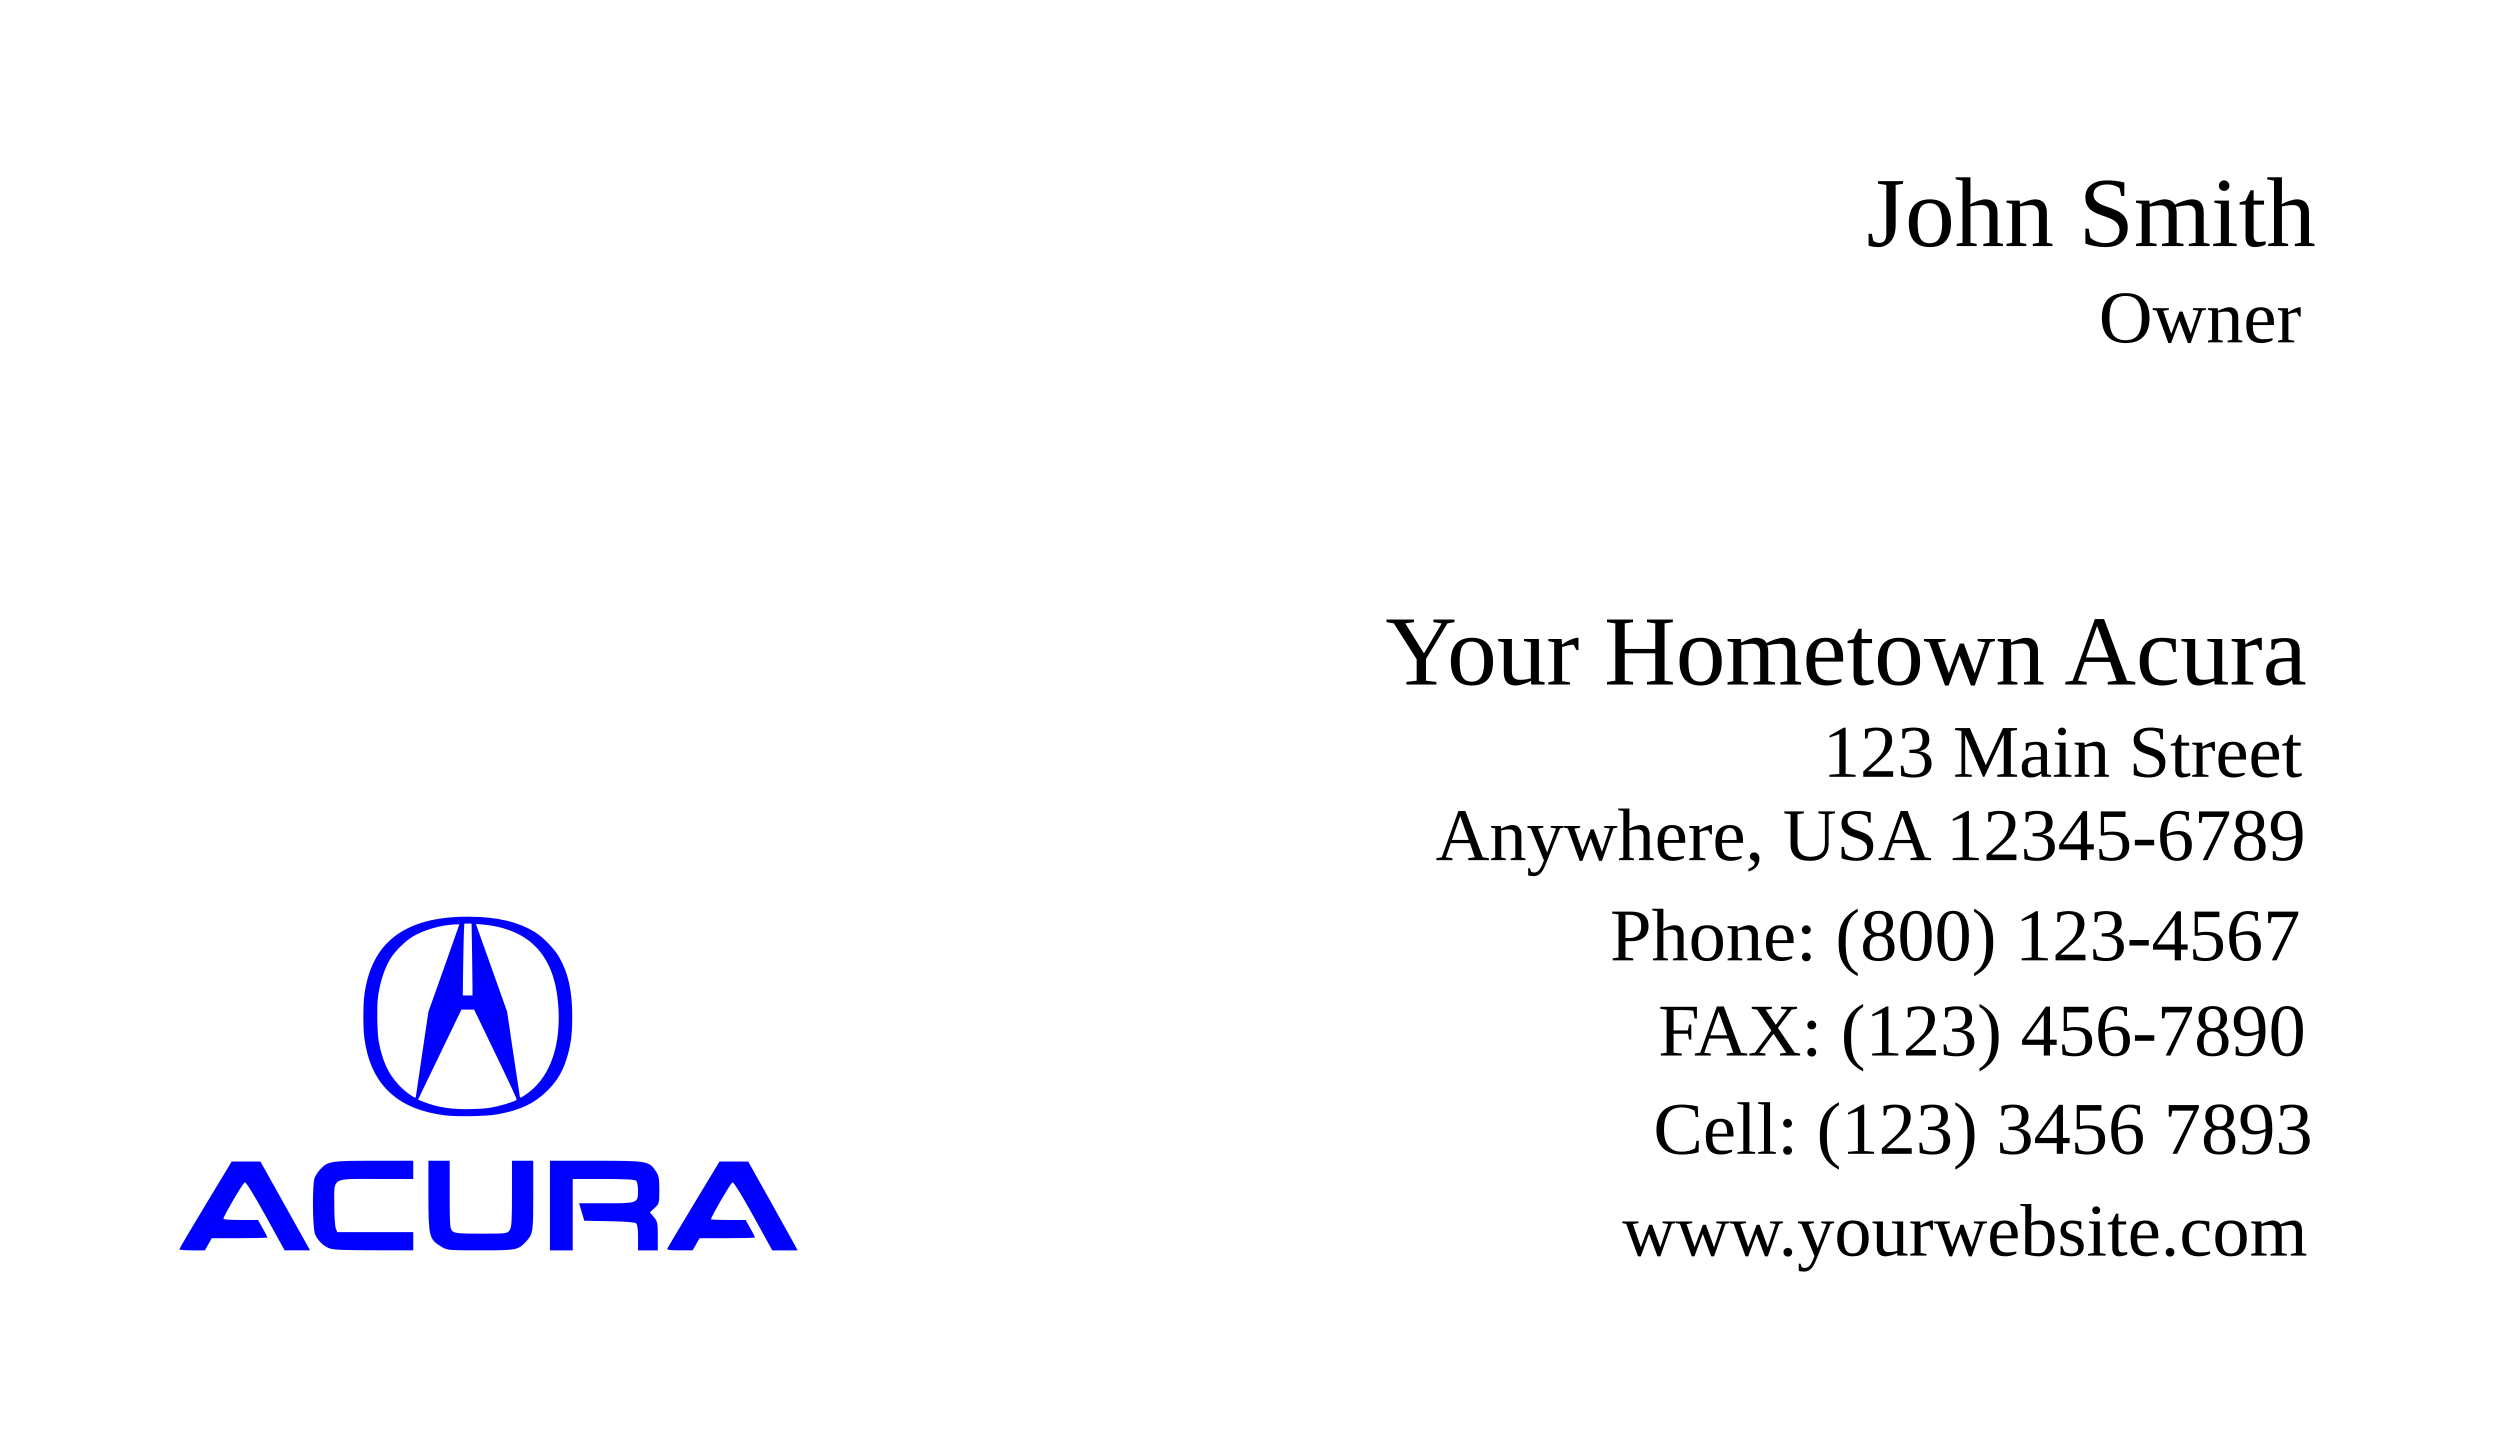
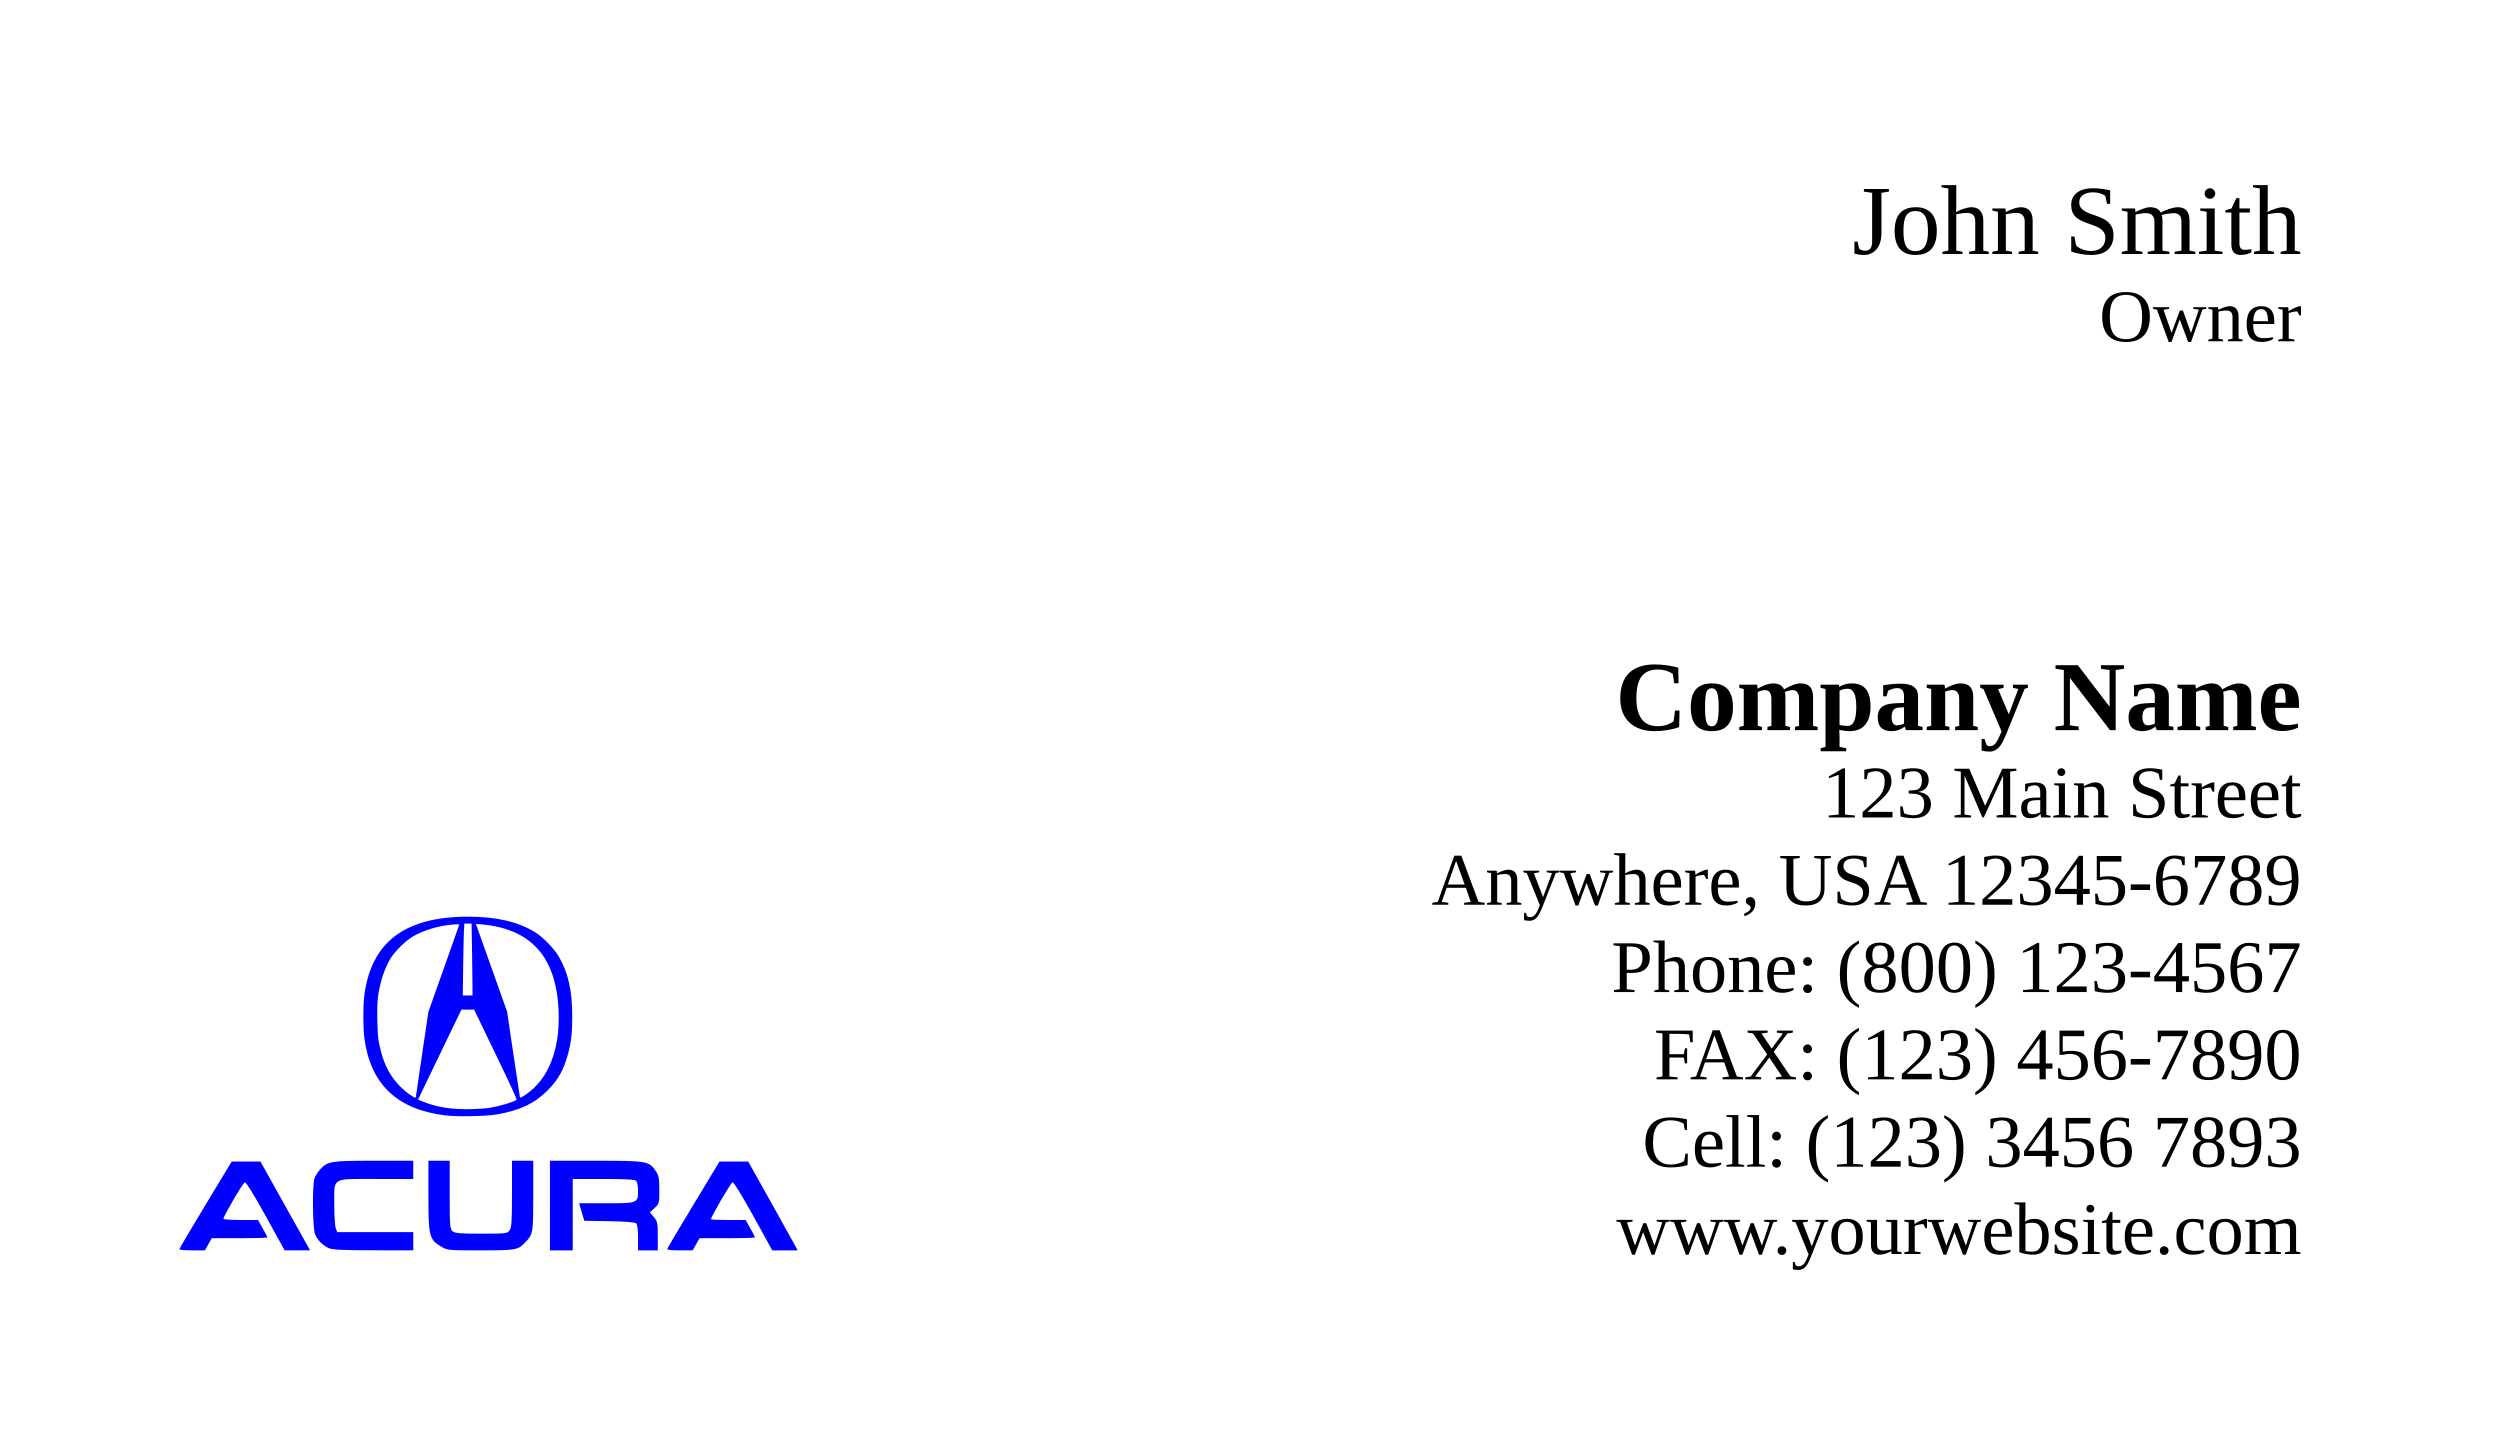
<svg xmlns="http://www.w3.org/2000/svg" id="svg2" viewBox="0 0 315 180" width="100%" height="100%" version="1.1">
-   <text id="line1" font-size="12.5px" style="text-anchor:end" y="31.005" x="291.791">John Smith</text>
-   <text id="line2" font-size="9.375px" style="text-anchor:end" y="43.13" x="289.956">Owner</text>
-   <text id="line3" font-size="12.5px" style="text-anchor:end" y="86.248" x="290.645">Your Hometown Acura</text>
-   <text id="line4" font-size="9.375px" style="text-anchor:end" y="97.873" x="290.081">123 Main Street</text>
-   <text id="line5" font-size="9.375px" style="text-anchor:end" y="108.373" x="290.515">Anywhere, USA 12345-6789</text>
-   <text id="line6" font-size="9.375px" style="text-anchor:end" y="120.998" x="289.84">Phone: (800) 123-4567</text>
-   <text id="line7" font-size="9.375px" style="text-anchor:end" y="132.998" x="290.525">FAX: (123) 456-7890</text>
-   <text id="line8" font-size="9.375px" style="text-anchor:end" y="145.377" x="291.387">Cell: (123) 3456 7893</text>
-   <text id="line9" font-size="9.375px" style="text-anchor:end" y="158.203" x="290.743">www.yourwebsite.com</text>
+   <text id="line1" font-size="12.5px" style="text-anchor:end" y="32" x="290">John Smith</text>
+   <text id="line2" font-size="9.375px" style="text-anchor:end" y="43" x="290">Owner</text>
+   <text id="line3" font-size="12.5px" font-weight="bold" style="text-anchor:end" y="92" x="290">Company Name</text>
+   <text id="line4" font-size="9.375px" style="text-anchor:end" y="103" x="290">123 Main Street</text>
+   <text id="line5" font-size="9.375px" style="text-anchor:end" y="114" x="290">Anywhere, USA 12345-6789</text>
+   <text id="line6" font-size="9.375px" style="text-anchor:end" y="125" x="290">Phone: (800) 123-4567</text>
+   <text id="line7" font-size="9.375px" style="text-anchor:end" y="136" x="290">FAX: (123) 456-7890</text>
+   <text id="line8" font-size="9.375px" style="text-anchor:end" y="147" x="290">Cell: (123) 3456 7893</text>
+   <text id="line9" font-size="9.375px" style="text-anchor:end" y="158" x="290">www.yourwebsite.com</text>
  <g id="g4242" fill="#00f" transform="translate(6.5303 2.6629)">
    <path id="path12072" d="m49.52 137.87c-6.066-0.761-9.382-3.954-10.145-9.767-0.17-1.3-0.17-4.064 0-5.364 0.879-6.703 5.101-9.9 13.075-9.9 3.571-0 6.302 0.634 8.451 1.964 0.978 0.605 2.379 2.04 2.964 3.036 1.194 2.032 1.709 4.317 1.709 7.582 0 2.001-0.136 3.241-0.509 4.632-0.552 2.061-1.243 3.31-2.571 4.649-1.649 1.663-3.466 2.528-6.4 3.049-1.378 0.244-5.044 0.311-6.574 0.119zm5.66-0.948c1.169-0.186 2.914-0.699 3.375-0.993 0.08-0.051-0.613-1.568-2.617-5.724l-2.726-5.654h-0.802-0.802l-2.227 4.615c-1.225 2.538-2.454 5.091-2.732 5.673l-0.504 1.058 0.708 0.28c1.734 0.685 3.592 0.969 5.976 0.913 0.838-0.02 1.896-0.095 2.351-0.168zm-9.318-1.335c-0.001-0.036 0.361-2.471 0.793-5.413l0.794-5.348 1.95-5.488c1.073-3.018 1.95-5.506 1.95-5.528 0-0.022-0.353-0.015-0.784 0.016-1.747 0.124-3.743 0.719-5.092 1.518-0.905 0.536-2.224 1.834-2.778 2.735-0.814 1.323-1.416 3.214-1.622 5.096-0.139 1.267-0.068 4.411 0.121 5.415 0.462 2.45 1.198 4.044 2.52 5.458 0.793 0.849 2.153 1.823 2.149 1.539zm13.861-0.343c2.88-1.932 4.356-5.742 4.125-10.643-0.317-6.713-3.445-10.209-9.647-10.786-0.419-0.039-0.762-0.067-0.762-0.061 0 0.005 0.872 2.499 1.964 5.533l1.964 5.524 0.785 5.311c0.432 2.921 0.801 5.361 0.82 5.42 0.052 0.161 0.089 0.146 0.752-0.299zm-6.72-13.727c0-0.687-0.026-2.724-0.058-4.528l-0.058-3.28h-0.456-0.456l-0.049 0.893c-0.027 0.491-0.071 2.528-0.098 4.528l-0.049 3.635h0.613 0.613v-1.248z" />
    <path id="path12072-8" d="m16.068 154.74c0.003-0.079 1.489-2.598 3.302-5.598l3.295-5.455h1.809 1.809l2.46 4.402c1.353 2.421 2.761 4.941 3.129 5.598l0.669 1.196h-1.604-1.604l-2.377-4.31c-1.49-2.702-2.474-4.291-2.638-4.259-0.227 0.044-2.672 4.213-2.697 4.597-0.005 0.079 0.973 0.144 2.174 0.144h2.183l0.592 1.05c0.326 0.577 0.592 1.094 0.592 1.148s-1.578 0.099-3.506 0.099h-3.506l-0.43 0.766-0.43 0.766h-1.615c-0.888 0-1.612-0.065-1.608-0.144zm18.847-0.129c-0.785-0.352-1.426-0.998-1.744-1.758-0.325-0.778-0.373-6.273-0.062-7.096 0.112-0.296 0.435-0.786 0.718-1.089 0.954-1.02 1.309-1.077 6.729-1.077h4.983v1.148 1.148h-4.678c-5.714 0-5.274-0.274-5.274 3.284 0 1.338 0.084 2.654 0.187 2.924l0.187 0.491h4.79 4.79v1.148 1.148l-5.024-0.008c-3.782-0.006-5.166-0.071-5.598-0.265zm14.113-0.22c-1.472-0.882-1.577-1.307-1.577-6.39v-4.41h1.34 1.34v4.277c0 3.9 0.031 4.305 0.35 4.594 0.297 0.269 0.846 0.317 3.626 0.317 3.168 0 3.286-0.014 3.574-0.425 0.248-0.353 0.298-1.131 0.298-4.594v-4.168h1.34 1.34v4.415c0 4.647-0.027 4.816-0.933 5.794-0.963 1.04-1.192 1.084-5.709 1.082-4.132-0.002-4.18-0.006-4.988-0.491zm13.735-5.154v-5.646l5.79 0c6.465 0 6.703 0.042 7.556 1.32 0.371 0.555 0.434 0.901 0.434 2.364 0 1.669-0.016 1.728-0.593 2.267l-0.593 0.554 0.497 0.591c0.458 0.544 0.497 0.732 0.497 2.394v1.804h-1.244-1.244v-1.603c0-1.096-0.08-1.67-0.253-1.813-0.155-0.128-1.472-0.23-3.386-0.263l-3.133-0.053-0.327-1.101-0.327-1.101h3.412c3.977 0 4.013-0.014 4.013-1.602 0-0.55-0.103-1.104-0.23-1.23-0.164-0.164-1.348-0.23-4.115-0.23h-3.885v4.498 4.498h-1.435-1.435v-5.646zm14.797 5.407c0.055-0.132 1.556-2.651 3.335-5.598l3.235-5.359h1.805 1.805l2.734 4.881c1.504 2.684 2.905 5.204 3.114 5.598l0.38 0.718h-1.596-1.596l-2.377-4.312c-1.473-2.671-2.475-4.292-2.634-4.259-0.207 0.043-2.714 4.343-2.714 4.655 0 0.048 0.982 0.087 2.183 0.087h2.183l0.592 1.05c0.326 0.577 0.592 1.094 0.592 1.148s-1.572 0.099-3.493 0.1l-3.493 0.001-0.436 0.764-0.436 0.764h-1.642c-1.239 0-1.617-0.059-1.542-0.239z" />
  </g>
</svg>
